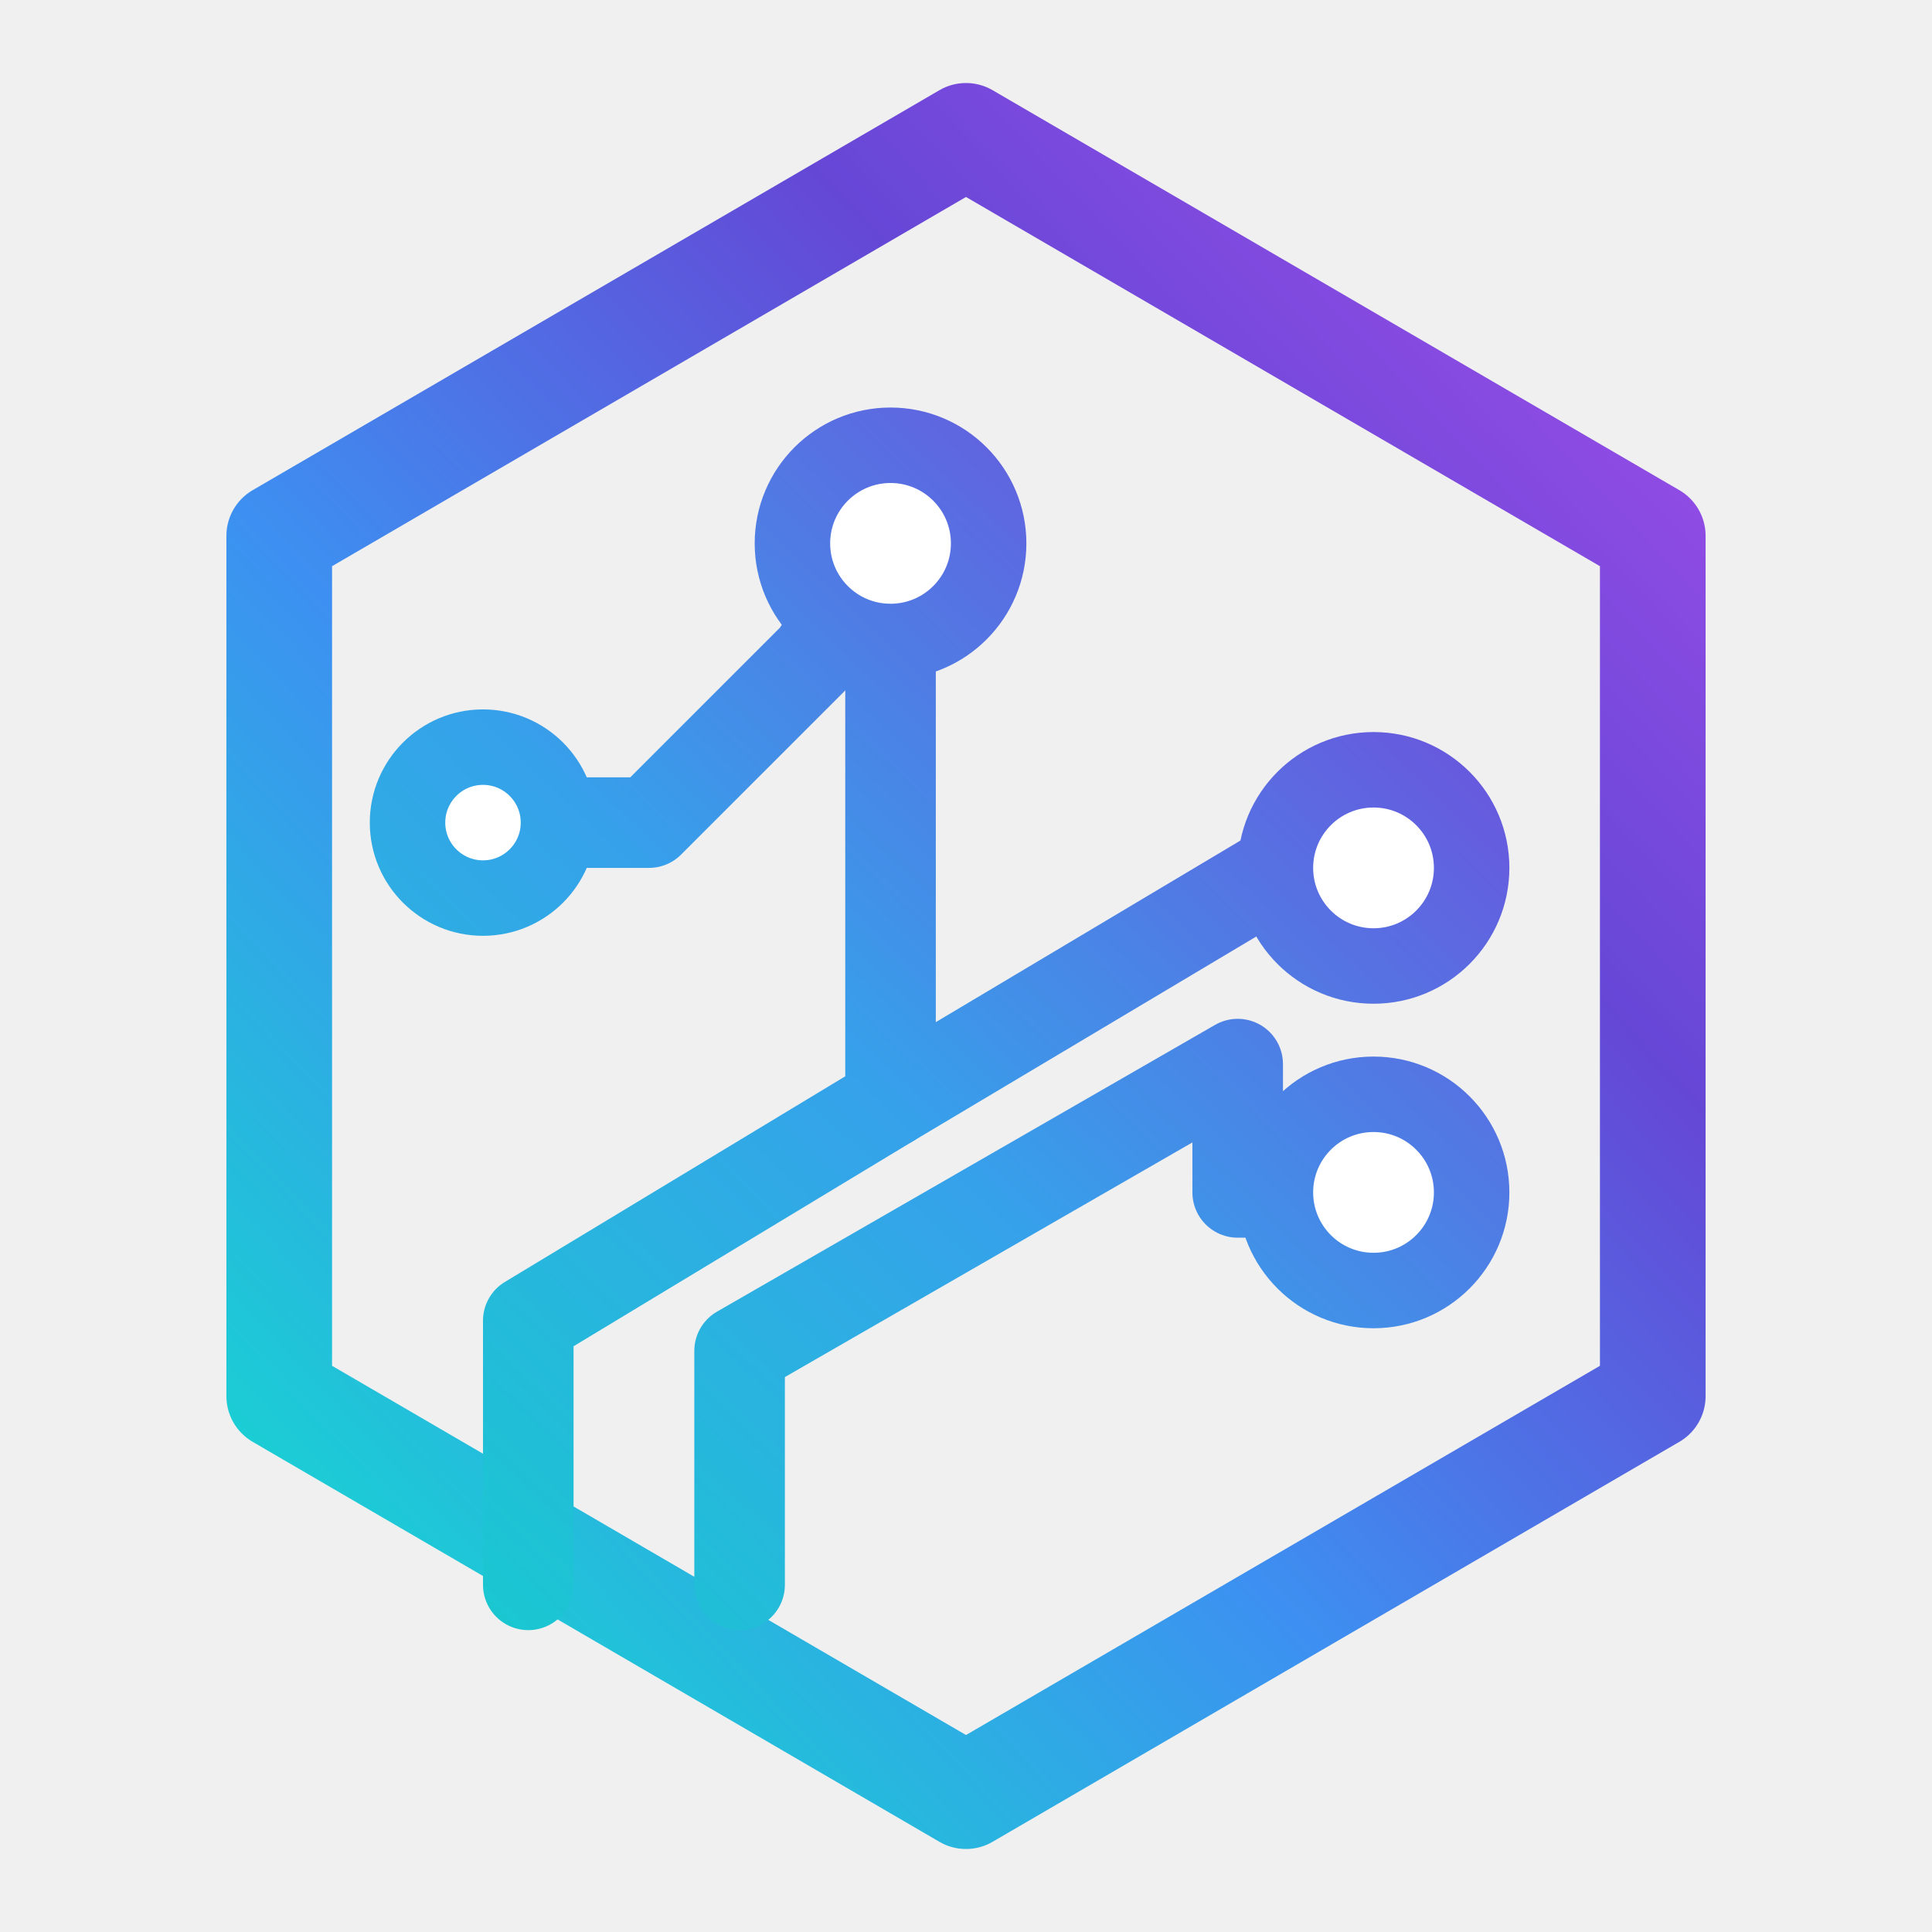
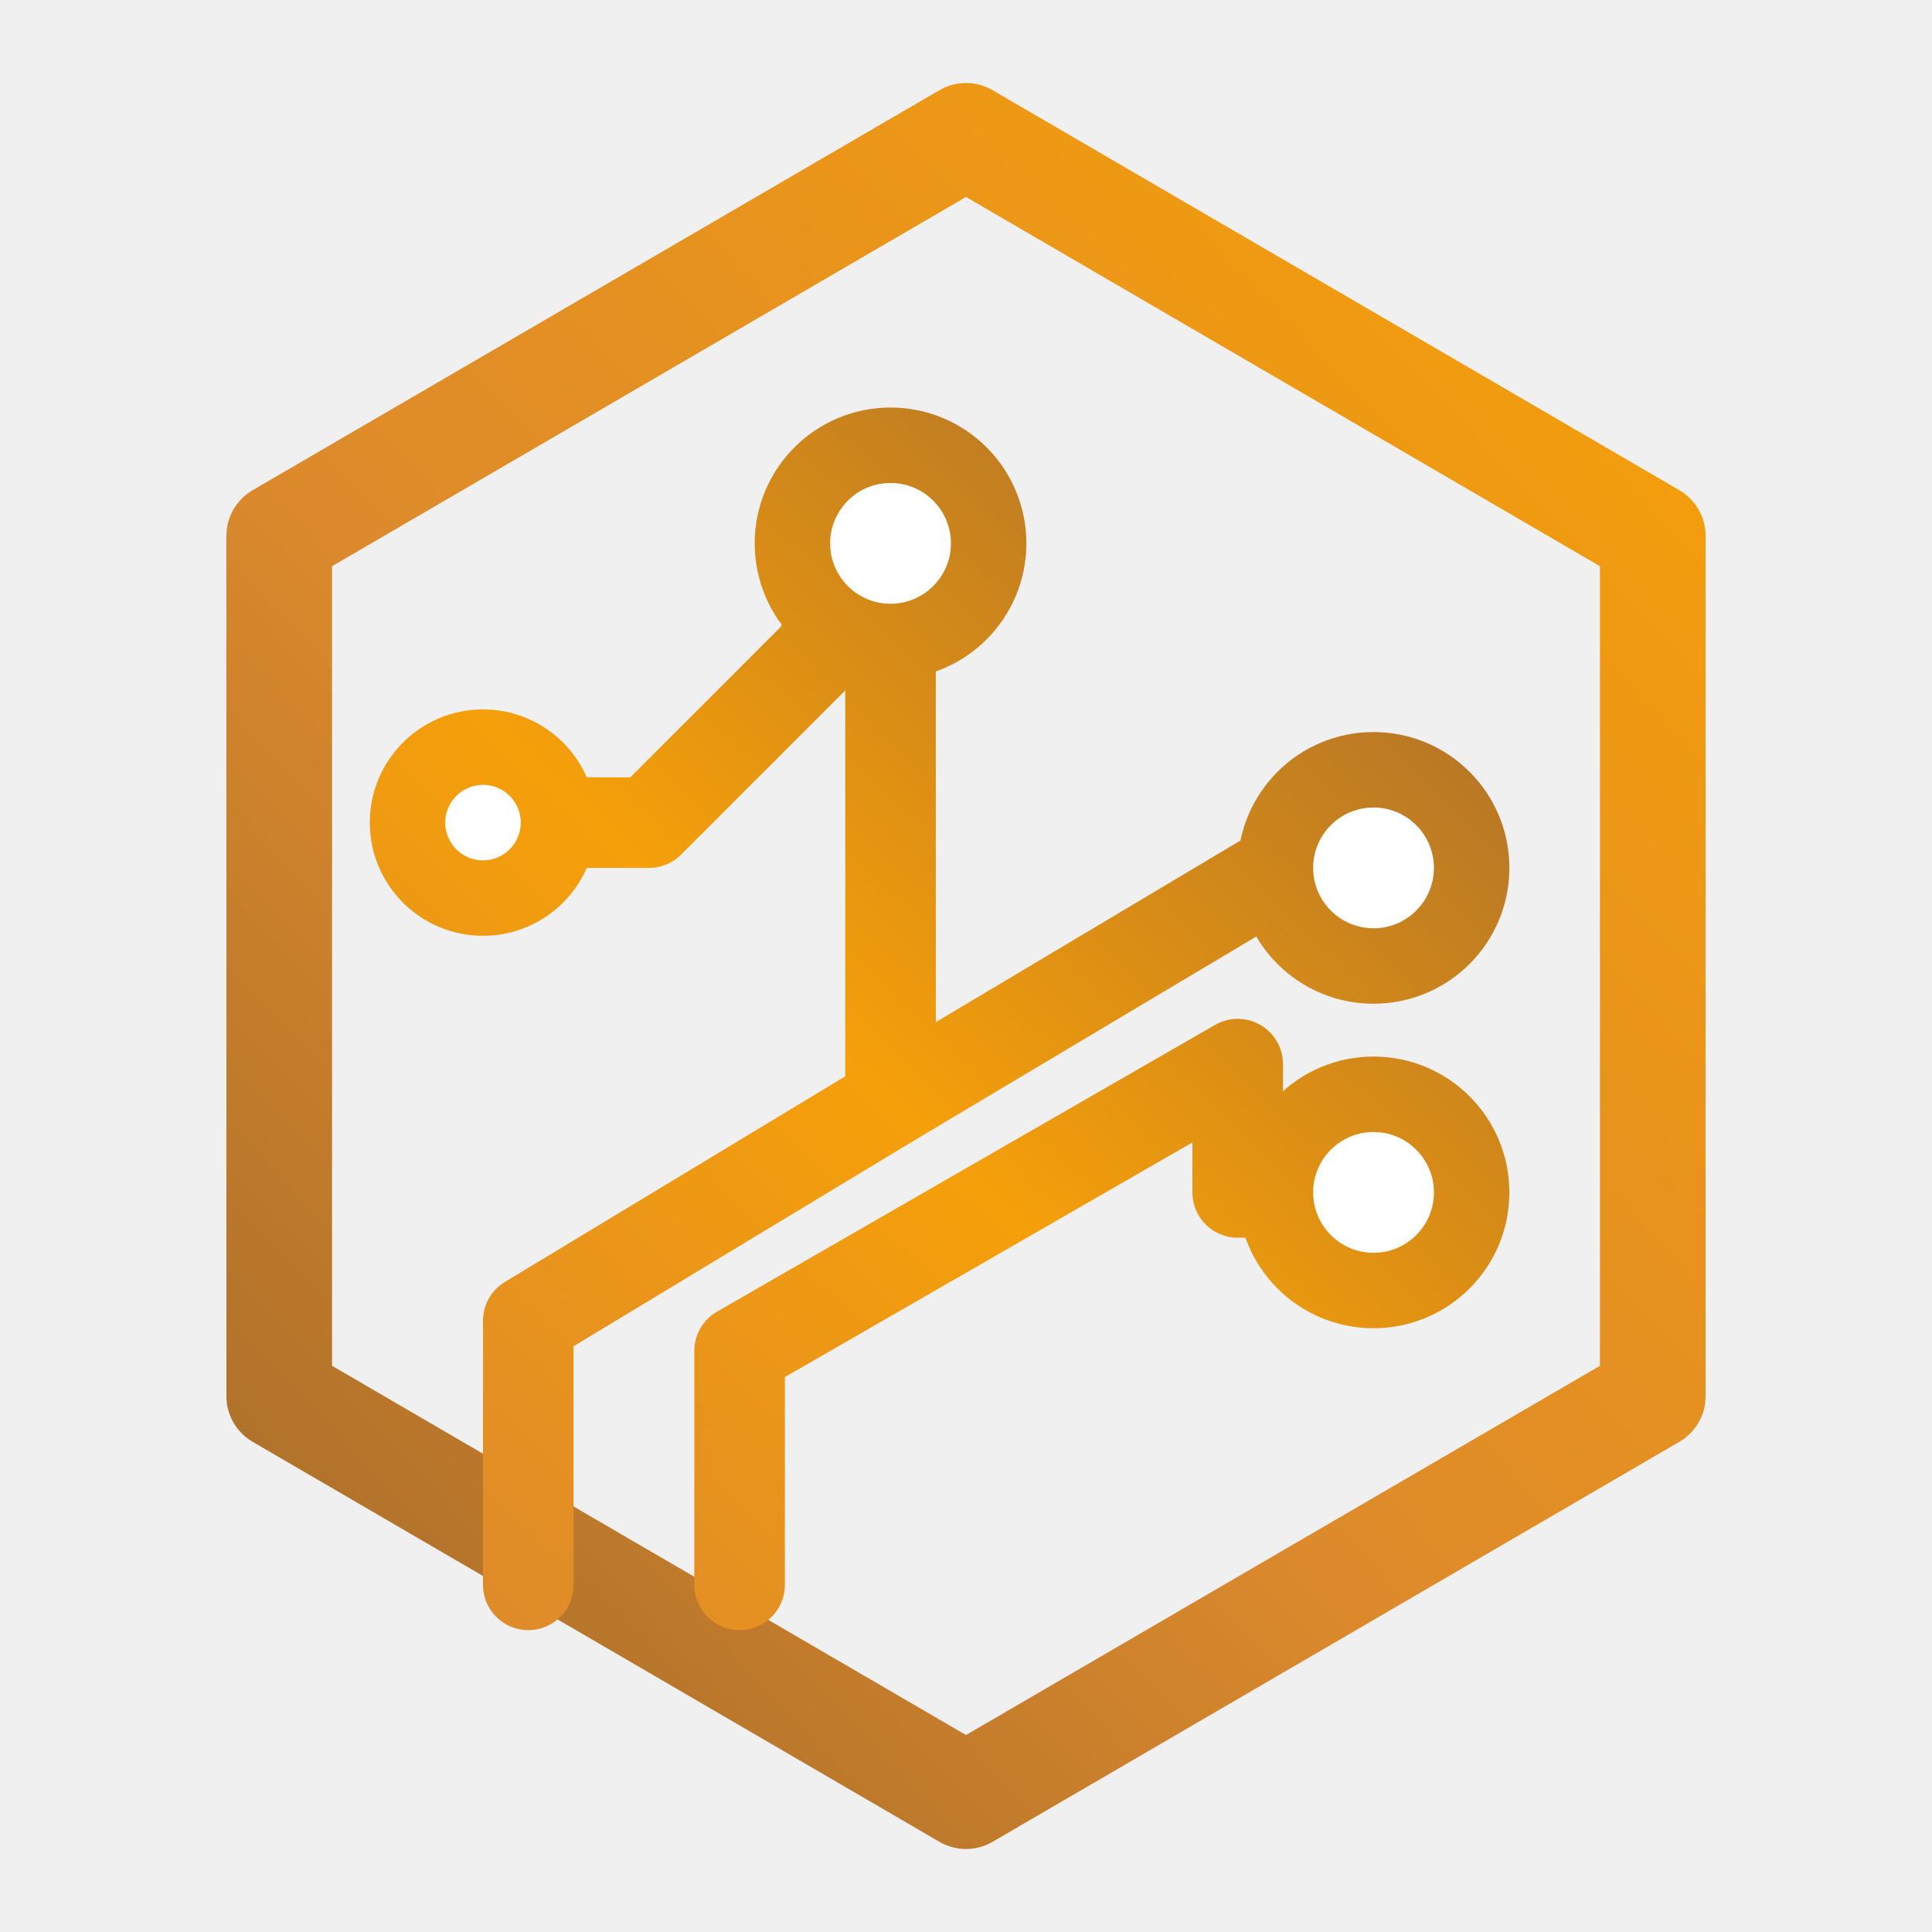
<svg xmlns="http://www.w3.org/2000/svg" viewBox="0 0 256 256" role="img" aria-labelledby="favicon-title favicon-desc">
  <defs>
    <linearGradient id="favicon-hex-gradient" x1="36" y1="212" x2="220" y2="38" gradientUnits="userSpaceOnUse">
-       <stop offset="0" stop-color="#16d6d0" />
-       <stop offset="0.38" stop-color="#3d90f1" />
-       <stop offset="0.72" stop-color="#6547d6" />
-       <stop offset="1" stop-color="#9b4de8" />
+       <stop offset="0" stop-color="#ab6f2b" />
+       <stop offset="0.42" stop-color="#dd8a2c" />
+       <stop offset="1" stop-color="#f59f0a" />
    </linearGradient>
    <linearGradient id="favicon-circuit-gradient" x1="54" y1="208" x2="188" y2="68" gradientUnits="userSpaceOnUse">
-       <stop offset="0" stop-color="#19c9d0" />
-       <stop offset="0.46" stop-color="#36a1eb" />
-       <stop offset="1" stop-color="#7249db" />
+       <stop offset="0" stop-color="#dd8a2c" />
+       <stop offset="0.46" stop-color="#f59f0a" />
+       <stop offset="1" stop-color="#ab6f2b" />
    </linearGradient>
  </defs>
  <path d="M128 18 219 71v114l-91 53-91-53V71Z" fill="none" stroke="url(#favicon-hex-gradient)" stroke-linejoin="round" stroke-width="14" />
  <g fill="none" stroke="url(#favicon-circuit-gradient)" stroke-linecap="round" stroke-linejoin="round" stroke-width="12">
    <path d="M64 109h22l22-22 10-15" />
    <path d="M118 88v58l-48 29v35" />
    <path d="M118 146l52-31" />
    <path d="M98 210v-31l66-38v17h18" />
  </g>
  <g fill="#fff" stroke="url(#favicon-circuit-gradient)" stroke-width="10">
    <circle cx="64" cy="109" r="10" />
    <circle cx="118" cy="72" r="13" />
    <circle cx="182" cy="115" r="13" />
    <circle cx="182" cy="158" r="13" />
  </g>
</svg>
